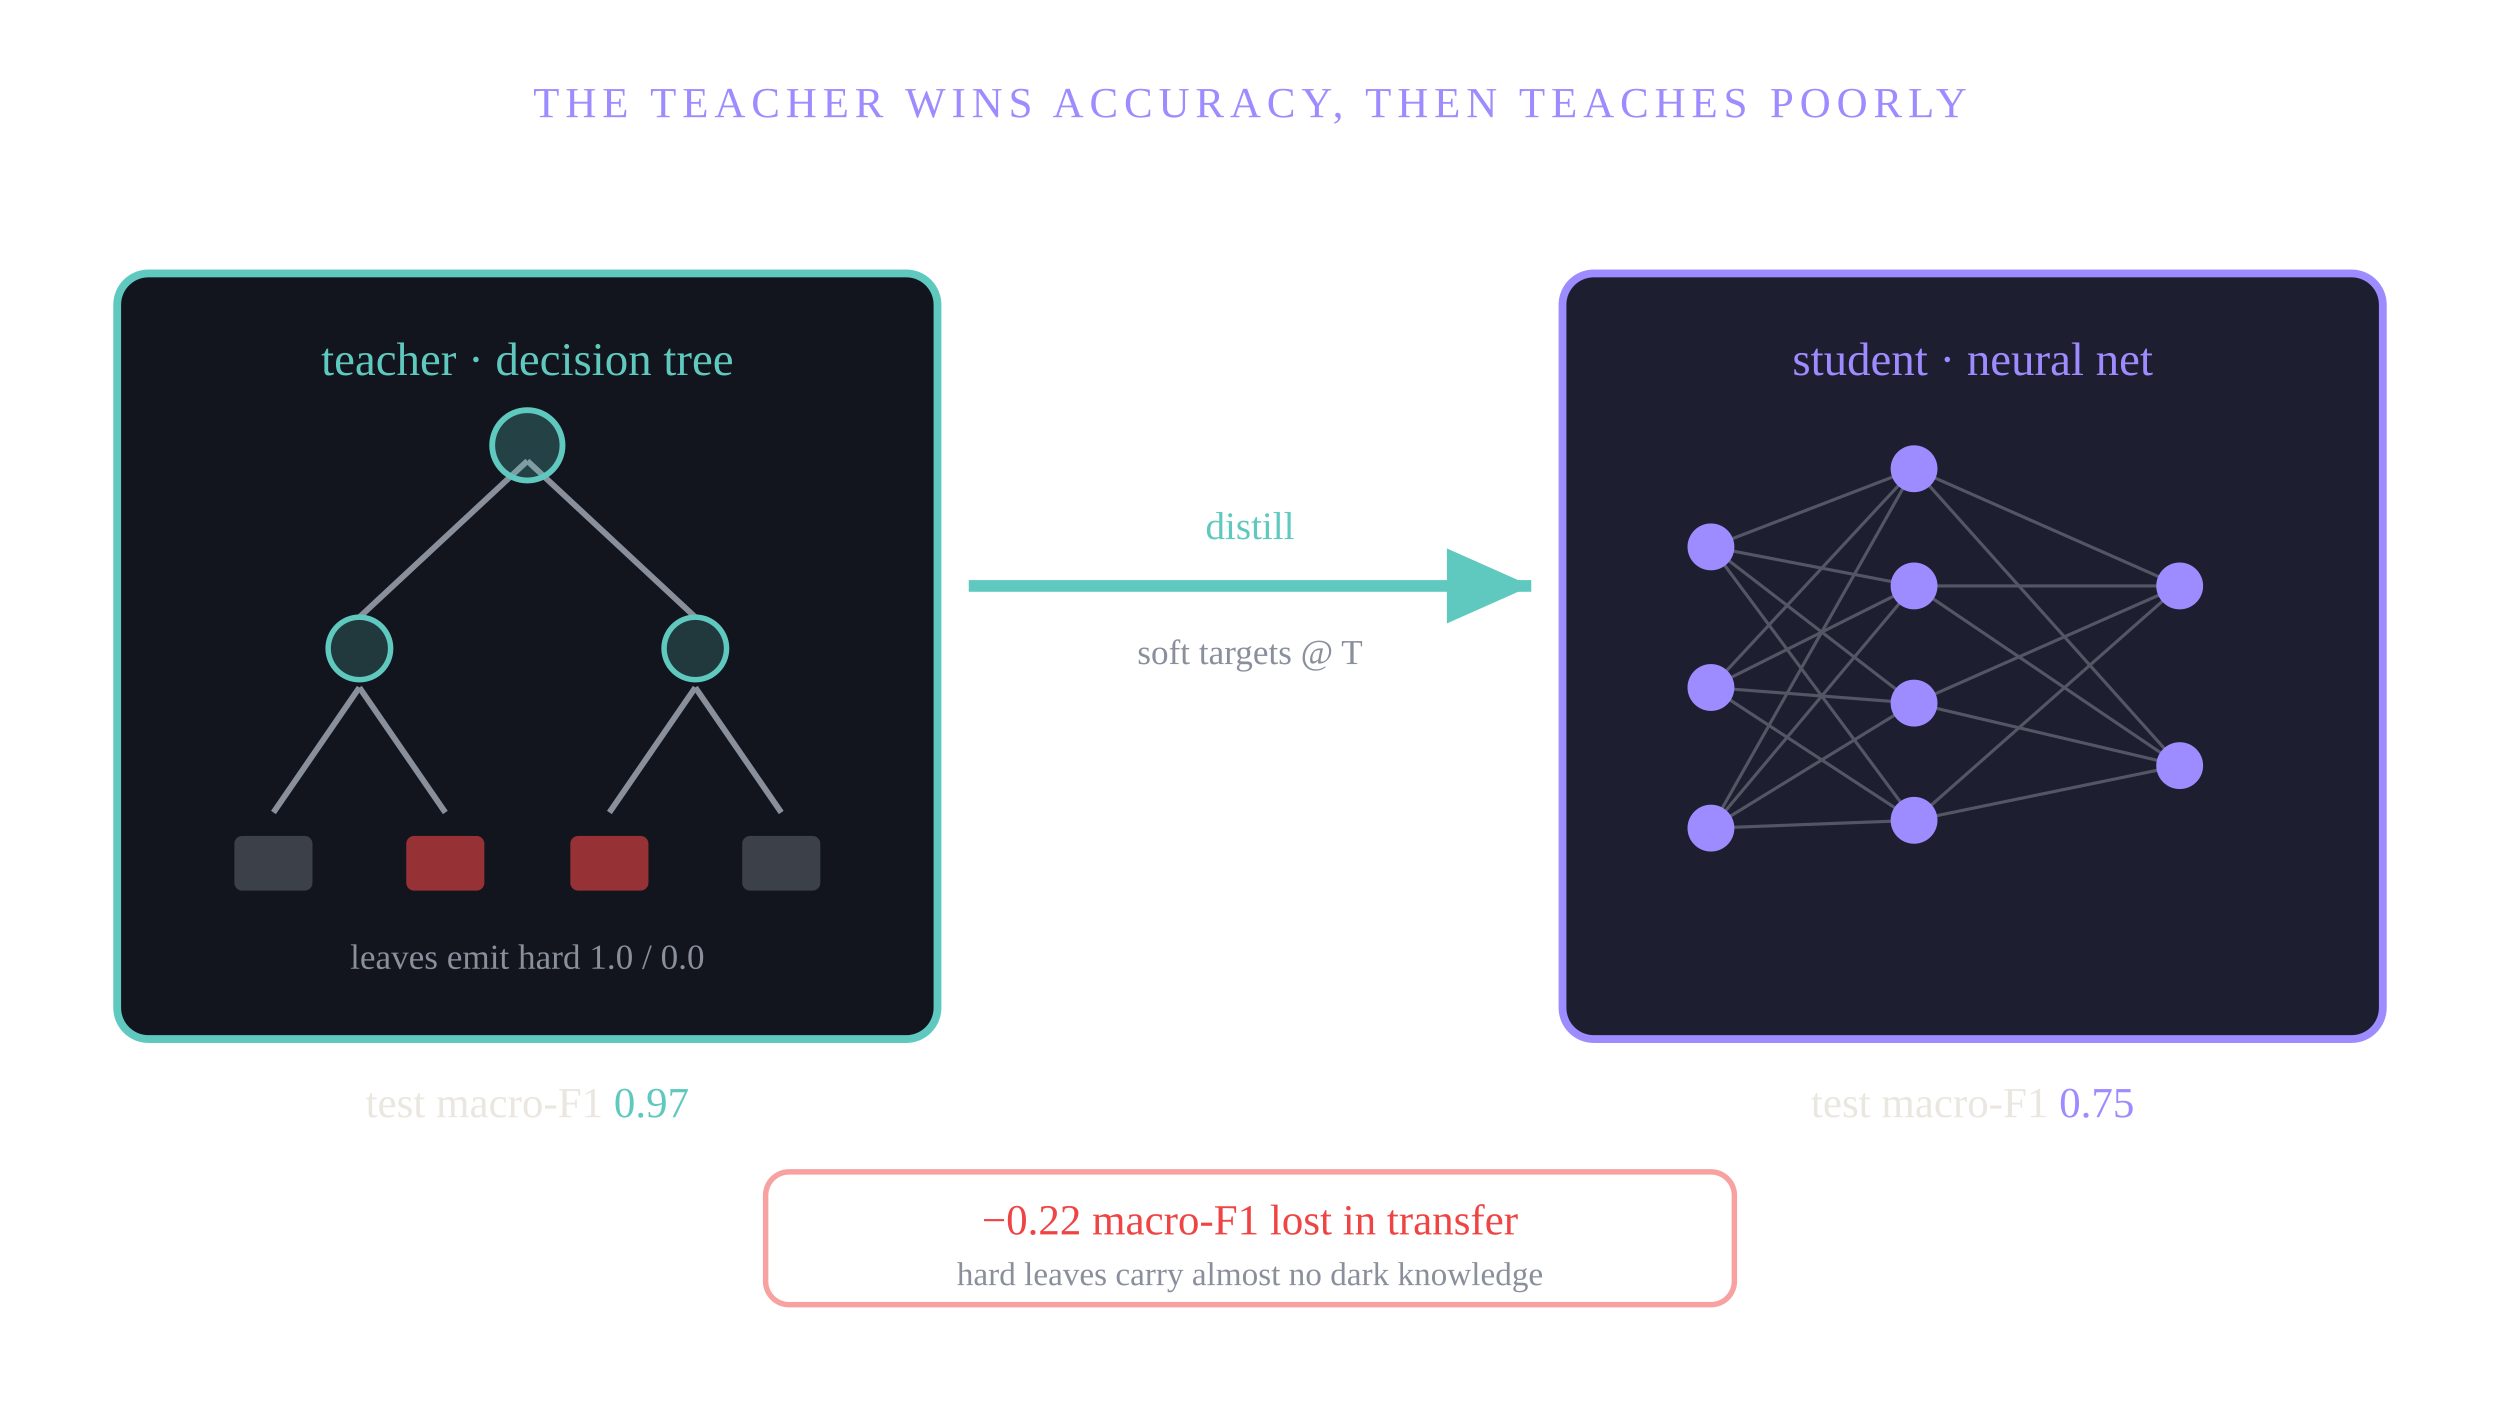
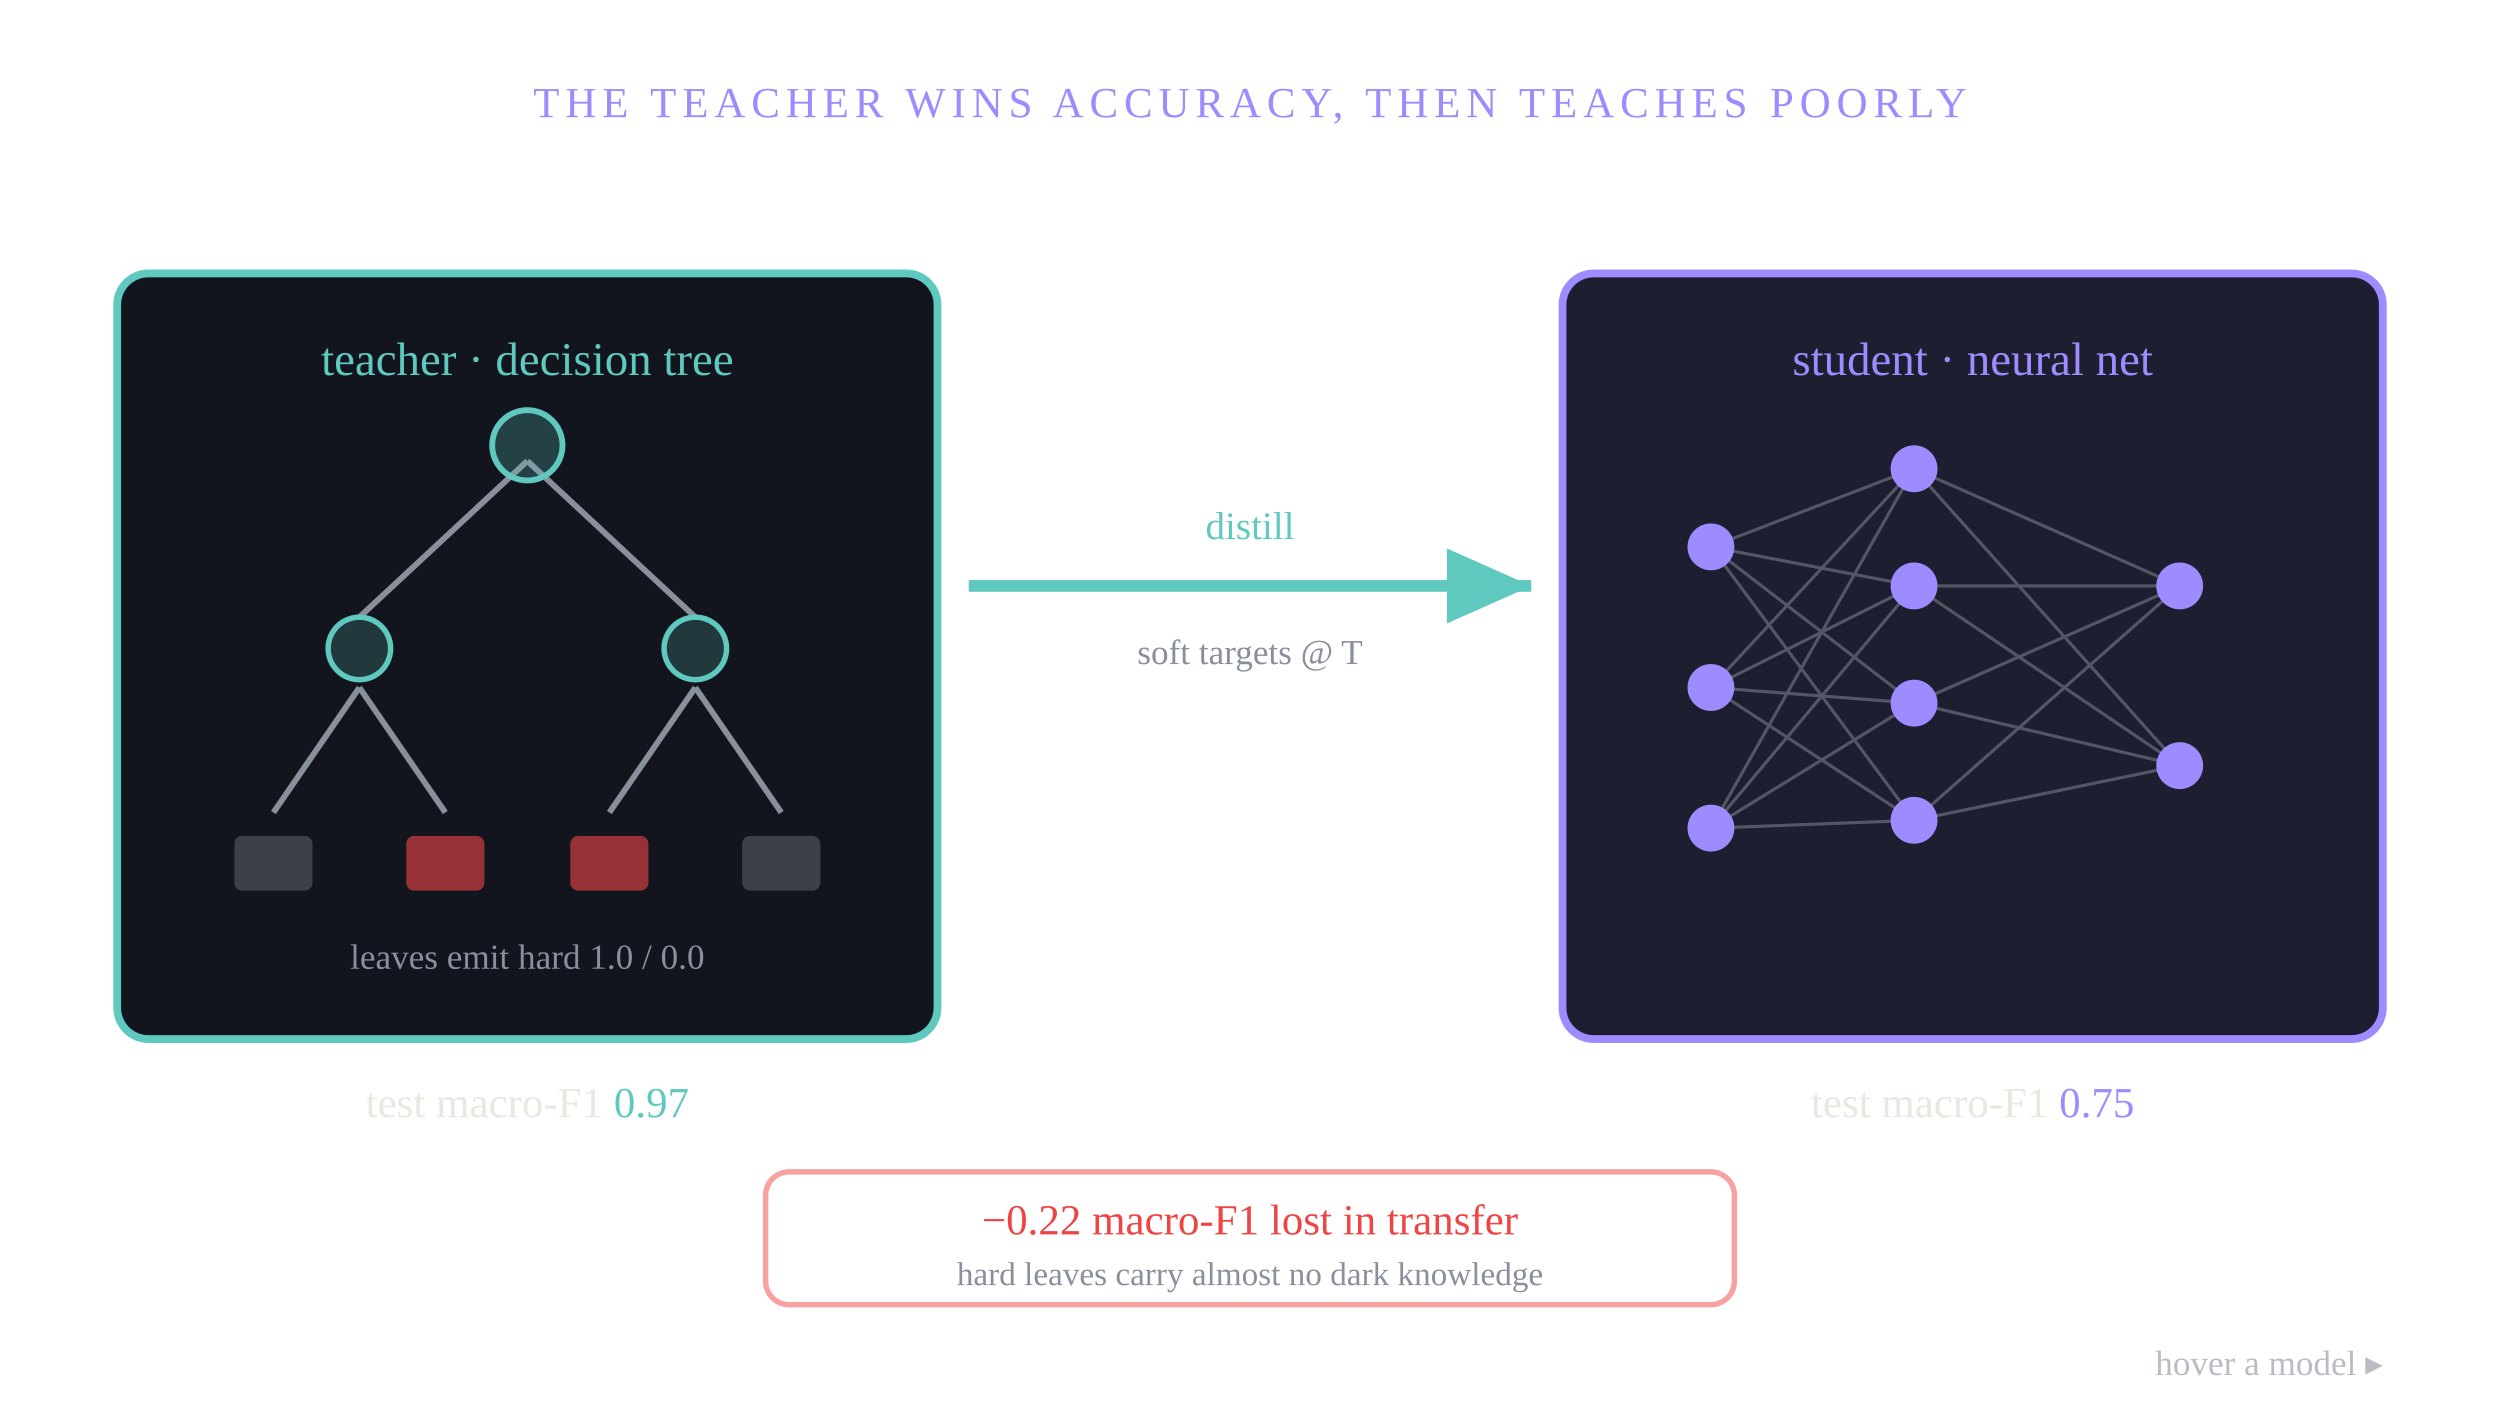
<svg xmlns="http://www.w3.org/2000/svg" viewBox="0 0 640 360" role="img" aria-labelledby="anom-d-title anom-d-desc">
  <defs>
    <marker id="anom-d-ah" viewBox="0 0 10 10" refX="9" refY="5" markerWidth="8" markerHeight="8" orient="auto-start-reverse">
      <path d="M 0 1 L 9 5 L 0 9 z" fill="var(--color-q0, #5fc9bf)" />
    </marker>
  </defs>
  <style>
    @keyframes anom-d-travel {
      0%   { transform: translateX(0);   opacity: 0; }
      10%  { opacity: 1; }
      80%  { transform: translateX(150px); opacity: 1; }
      92%  { transform: translateX(150px); opacity: 0; }
      100% { transform: translateX(150px); opacity: 0; }
    }
    @keyframes anom-d-absorb { 0%, 55% { opacity: 0.08; } 80% { opacity: 0.6; } 100% { opacity: 0.08; } }
    @keyframes anom-d-pulse  { 0%, 100% { opacity: 0.3; } 50% { opacity: 0.7; } }
    .anom-d-travel { animation: anom-d-travel 4.4s ease-in-out infinite; }
    .anom-d-absorb { animation: anom-d-absorb 4.4s ease-in-out infinite; }
    .anom-d-pulse  { animation: anom-d-pulse 3.4s ease-in-out infinite; }
+     /* interactive (zero-JS): hover or keyboard-focus a model to isolate it */
+     .anom-d-part { cursor: pointer; transition: opacity .2s ease; }
+     .anom-d-part:focus { outline: none; }
+     .anom-d-hit { fill: transparent; }
+     svg:hover .anom-d-part:not(:hover),
+     svg:focus-within .anom-d-part:not(:focus-within) { opacity: .35; }
+     .anom-d-part:hover .anom-d-box,
+     .anom-d-part:focus-within .anom-d-box { stroke-width: 3; }
+     .anom-d-note { opacity: 0; transition: opacity .18s ease; }
+     .anom-d-part:hover .anom-d-note,
+     .anom-d-part:focus-within .anom-d-note { opacity: 1; }
+     .anom-d-hint { opacity: .6; }
+     svg:hover .anom-d-hint,
+     svg:focus-within .anom-d-hint { opacity: 0; transition: opacity .2s ease; }
    @media (prefers-reduced-motion: reduce) { * { animation: none !important; } .anom-d-travel { opacity: 0; } .anom-d-absorb { opacity: 0.4; } }
  </style>
  <g style="font-family: var(--font-mono, 'IBM Plex Mono', ui-monospace, monospace)" fill="var(--color-ink, #e9e7e0)" font-size="12">
    <text x="320" y="30" text-anchor="middle" font-size="11" letter-spacing="1.5" fill="var(--color-q1, #9d8cff)">THE TEACHER WINS ACCURACY, THEN TEACHES POORLY</text>
-     <rect x="30" y="70" width="210" height="196" rx="8" fill="var(--color-surface, #12151d)" stroke="var(--color-q0, #5fc9bf)" stroke-width="2" />
-     <text x="135" y="96" text-anchor="middle" font-size="12" fill="var(--color-q0, #5fc9bf)">teacher · decision tree</text>
-     <g stroke="var(--color-muted, #8a8f9c)" stroke-width="1.5" fill="none">
-       <line x1="135" y1="118" x2="92" y2="158" />
-       <line x1="135" y1="118" x2="178" y2="158" />
-       <line x1="92" y1="176" x2="70" y2="208" />
-       <line x1="92" y1="176" x2="114" y2="208" />
-       <line x1="178" y1="176" x2="156" y2="208" />
-       <line x1="178" y1="176" x2="200" y2="208" />
+     <g class="anom-d-part" tabindex="0" role="group" aria-label="Teacher, decision tree, test macro-F1 0.97">
+       <rect class="anom-d-hit" x="30" y="70" width="210" height="196" rx="8" />
+       <rect class="anom-d-box" x="30" y="70" width="210" height="196" rx="8" fill="var(--color-surface, #12151d)" stroke="var(--color-q0, #5fc9bf)" stroke-width="2" />
+       <text x="135" y="96" text-anchor="middle" font-size="12" fill="var(--color-q0, #5fc9bf)">teacher · decision tree</text>
+       <g stroke="var(--color-muted, #8a8f9c)" stroke-width="1.5" fill="none">
+         <line x1="135" y1="118" x2="92" y2="158" />
+         <line x1="135" y1="118" x2="178" y2="158" />
+         <line x1="92" y1="176" x2="70" y2="208" />
+         <line x1="92" y1="176" x2="114" y2="208" />
+         <line x1="178" y1="176" x2="156" y2="208" />
+         <line x1="178" y1="176" x2="200" y2="208" />
+       </g>
+       <circle cx="135" cy="114" r="9" fill="var(--color-q0, #5fc9bf)" fill-opacity="0.25" stroke="var(--color-q0, #5fc9bf)" stroke-width="1.5" />
+       <circle cx="92" cy="166" r="8" fill="var(--color-q0, #5fc9bf)" fill-opacity="0.2" stroke="var(--color-q0, #5fc9bf)" stroke-width="1.4" />
+       <circle cx="178" cy="166" r="8" fill="var(--color-q0, #5fc9bf)" fill-opacity="0.2" stroke="var(--color-q0, #5fc9bf)" stroke-width="1.4" />
+       <rect x="60" y="214" width="20" height="14" rx="2" fill="var(--color-muted, #8a8f9c)" opacity="0.35" />
+       <rect x="104" y="214" width="20" height="14" rx="2" fill="var(--color-error, #ef4444)" opacity="0.6" />
+       <rect x="146" y="214" width="20" height="14" rx="2" fill="var(--color-error, #ef4444)" opacity="0.6" />
+       <rect x="190" y="214" width="20" height="14" rx="2" fill="var(--color-muted, #8a8f9c)" opacity="0.35" />
+       <text x="135" y="248" text-anchor="middle" font-size="9" fill="var(--color-muted, #8a8f9c)">leaves emit hard 1.0 / 0.0</text>
+       <text x="135" y="286" text-anchor="middle" font-size="11">test macro-F1 <tspan fill="var(--color-q0, #5fc9bf)">0.97</tspan>
+       </text>
+       <text class="anom-d-note" x="135" y="316" text-anchor="middle" font-size="10" fill="var(--color-q0, #5fc9bf)">macro-F1 0.97</text>
    </g>
-     <circle cx="135" cy="114" r="9" fill="var(--color-q0, #5fc9bf)" fill-opacity="0.25" stroke="var(--color-q0, #5fc9bf)" stroke-width="1.5" />
-     <circle cx="92" cy="166" r="8" fill="var(--color-q0, #5fc9bf)" fill-opacity="0.2" stroke="var(--color-q0, #5fc9bf)" stroke-width="1.4" />
-     <circle cx="178" cy="166" r="8" fill="var(--color-q0, #5fc9bf)" fill-opacity="0.2" stroke="var(--color-q0, #5fc9bf)" stroke-width="1.4" />
-     <rect x="60" y="214" width="20" height="14" rx="2" fill="var(--color-muted, #8a8f9c)" opacity="0.35" />
-     <rect x="104" y="214" width="20" height="14" rx="2" fill="var(--color-error, #ef4444)" opacity="0.6" />
-     <rect x="146" y="214" width="20" height="14" rx="2" fill="var(--color-error, #ef4444)" opacity="0.6" />
-     <rect x="190" y="214" width="20" height="14" rx="2" fill="var(--color-muted, #8a8f9c)" opacity="0.35" />
-     <text x="135" y="248" text-anchor="middle" font-size="9" fill="var(--color-muted, #8a8f9c)">leaves emit hard 1.0 / 0.0</text>
-     <text x="135" y="286" text-anchor="middle" font-size="11">test macro-F1 <tspan fill="var(--color-q0, #5fc9bf)">0.97</tspan>
-     </text>
    <line x1="248" y1="150" x2="392" y2="150" stroke="var(--color-q0, #5fc9bf)" stroke-width="3" marker-end="url(#anom-d-ah)" />
    <text x="320" y="138" text-anchor="middle" font-size="10" fill="var(--color-q0, #5fc9bf)">distill</text>
    <text x="320" y="170" text-anchor="middle" font-size="9" fill="var(--color-muted, #8a8f9c)">soft targets @ T</text>
    <g class="anom-d-travel" opacity="0">
      <circle cx="256" cy="150" r="5" fill="var(--color-q0, #5fc9bf)" />
    </g>
-     <rect x="400" y="70" width="210" height="196" rx="8" fill="var(--color-surface, #12151d)" stroke="var(--color-q1, #9d8cff)" stroke-width="2" />
-     <rect class="anom-d-absorb" x="400" y="70" width="210" height="196" rx="8" fill="var(--color-q1, #9d8cff)" stroke="none" opacity="0.08" />
-     <text x="505" y="96" text-anchor="middle" font-size="12" fill="var(--color-q1, #9d8cff)">student · neural net</text>
-     <g stroke="var(--color-muted, #8a8f9c)" stroke-width="0.8" opacity="0.5">
-       <line x1="438" y1="140" x2="490" y2="120" />
-       <line x1="438" y1="140" x2="490" y2="150" />
-       <line x1="438" y1="140" x2="490" y2="180" />
-       <line x1="438" y1="140" x2="490" y2="210" />
-       <line x1="438" y1="176" x2="490" y2="120" />
-       <line x1="438" y1="176" x2="490" y2="150" />
-       <line x1="438" y1="176" x2="490" y2="180" />
-       <line x1="438" y1="176" x2="490" y2="210" />
-       <line x1="438" y1="212" x2="490" y2="120" />
-       <line x1="438" y1="212" x2="490" y2="150" />
-       <line x1="438" y1="212" x2="490" y2="180" />
-       <line x1="438" y1="212" x2="490" y2="210" />
-       <line x1="490" y1="120" x2="558" y2="150" />
-       <line x1="490" y1="150" x2="558" y2="150" />
-       <line x1="490" y1="180" x2="558" y2="150" />
-       <line x1="490" y1="210" x2="558" y2="150" />
-       <line x1="490" y1="120" x2="558" y2="196" />
-       <line x1="490" y1="150" x2="558" y2="196" />
-       <line x1="490" y1="180" x2="558" y2="196" />
-       <line x1="490" y1="210" x2="558" y2="196" />
+     <g class="anom-d-part" tabindex="0" role="group" aria-label="Student, neural net, test macro-F1 0.75">
+       <rect class="anom-d-hit" x="400" y="70" width="210" height="196" rx="8" />
+       <rect class="anom-d-box" x="400" y="70" width="210" height="196" rx="8" fill="var(--color-surface, #12151d)" stroke="var(--color-q1, #9d8cff)" stroke-width="2" />
+       <rect class="anom-d-absorb" x="400" y="70" width="210" height="196" rx="8" fill="var(--color-q1, #9d8cff)" stroke="none" opacity="0.08" />
+       <text x="505" y="96" text-anchor="middle" font-size="12" fill="var(--color-q1, #9d8cff)">student · neural net</text>
+       <g stroke="var(--color-muted, #8a8f9c)" stroke-width="0.8" opacity="0.5">
+         <line x1="438" y1="140" x2="490" y2="120" />
+         <line x1="438" y1="140" x2="490" y2="150" />
+         <line x1="438" y1="140" x2="490" y2="180" />
+         <line x1="438" y1="140" x2="490" y2="210" />
+         <line x1="438" y1="176" x2="490" y2="120" />
+         <line x1="438" y1="176" x2="490" y2="150" />
+         <line x1="438" y1="176" x2="490" y2="180" />
+         <line x1="438" y1="176" x2="490" y2="210" />
+         <line x1="438" y1="212" x2="490" y2="120" />
+         <line x1="438" y1="212" x2="490" y2="150" />
+         <line x1="438" y1="212" x2="490" y2="180" />
+         <line x1="438" y1="212" x2="490" y2="210" />
+         <line x1="490" y1="120" x2="558" y2="150" />
+         <line x1="490" y1="150" x2="558" y2="150" />
+         <line x1="490" y1="180" x2="558" y2="150" />
+         <line x1="490" y1="210" x2="558" y2="150" />
+         <line x1="490" y1="120" x2="558" y2="196" />
+         <line x1="490" y1="150" x2="558" y2="196" />
+         <line x1="490" y1="180" x2="558" y2="196" />
+         <line x1="490" y1="210" x2="558" y2="196" />
+       </g>
+       <g fill="var(--color-q1, #9d8cff)">
+         <circle cx="438" cy="140" r="6" />
+         <circle cx="438" cy="176" r="6" />
+         <circle cx="438" cy="212" r="6" />
+         <circle cx="490" cy="120" r="6" />
+         <circle cx="490" cy="150" r="6" />
+         <circle cx="490" cy="180" r="6" />
+         <circle cx="490" cy="210" r="6" />
+         <circle cx="558" cy="150" r="6" />
+         <circle cx="558" cy="196" r="6" />
+       </g>
+       <text x="505" y="286" text-anchor="middle" font-size="11">test macro-F1 <tspan fill="var(--color-q1, #9d8cff)">0.75</tspan>
+       </text>
+       <text class="anom-d-note" x="505" y="316" text-anchor="middle" font-size="10" fill="var(--color-q1, #9d8cff)">macro-F1 0.75</text>
    </g>
-     <g fill="var(--color-q1, #9d8cff)">
-       <circle cx="438" cy="140" r="6" />
-       <circle cx="438" cy="176" r="6" />
-       <circle cx="438" cy="212" r="6" />
-       <circle cx="490" cy="120" r="6" />
-       <circle cx="490" cy="150" r="6" />
-       <circle cx="490" cy="180" r="6" />
-       <circle cx="490" cy="210" r="6" />
-       <circle cx="558" cy="150" r="6" />
-       <circle cx="558" cy="196" r="6" />
-     </g>
-     <text x="505" y="286" text-anchor="middle" font-size="11">test macro-F1 <tspan fill="var(--color-q1, #9d8cff)">0.75</tspan>
-     </text>
    <rect class="anom-d-pulse" x="196" y="300" width="248" height="34" rx="6" fill="none" stroke="var(--color-error, #ef4444)" stroke-width="1.4" opacity="0.5" />
    <text x="320" y="316" text-anchor="middle" font-size="11" fill="var(--color-error, #ef4444)">−0.22 macro-F1 lost in transfer</text>
    <text x="320" y="329" text-anchor="middle" font-size="8.5" fill="var(--color-muted, #8a8f9c)">hard leaves carry almost no dark knowledge</text>
+     <text class="anom-d-hint" x="610" y="352" text-anchor="end" font-size="9" fill="var(--color-muted, #8a8f9c)">hover a model ▸</text>
  </g>
</svg>
